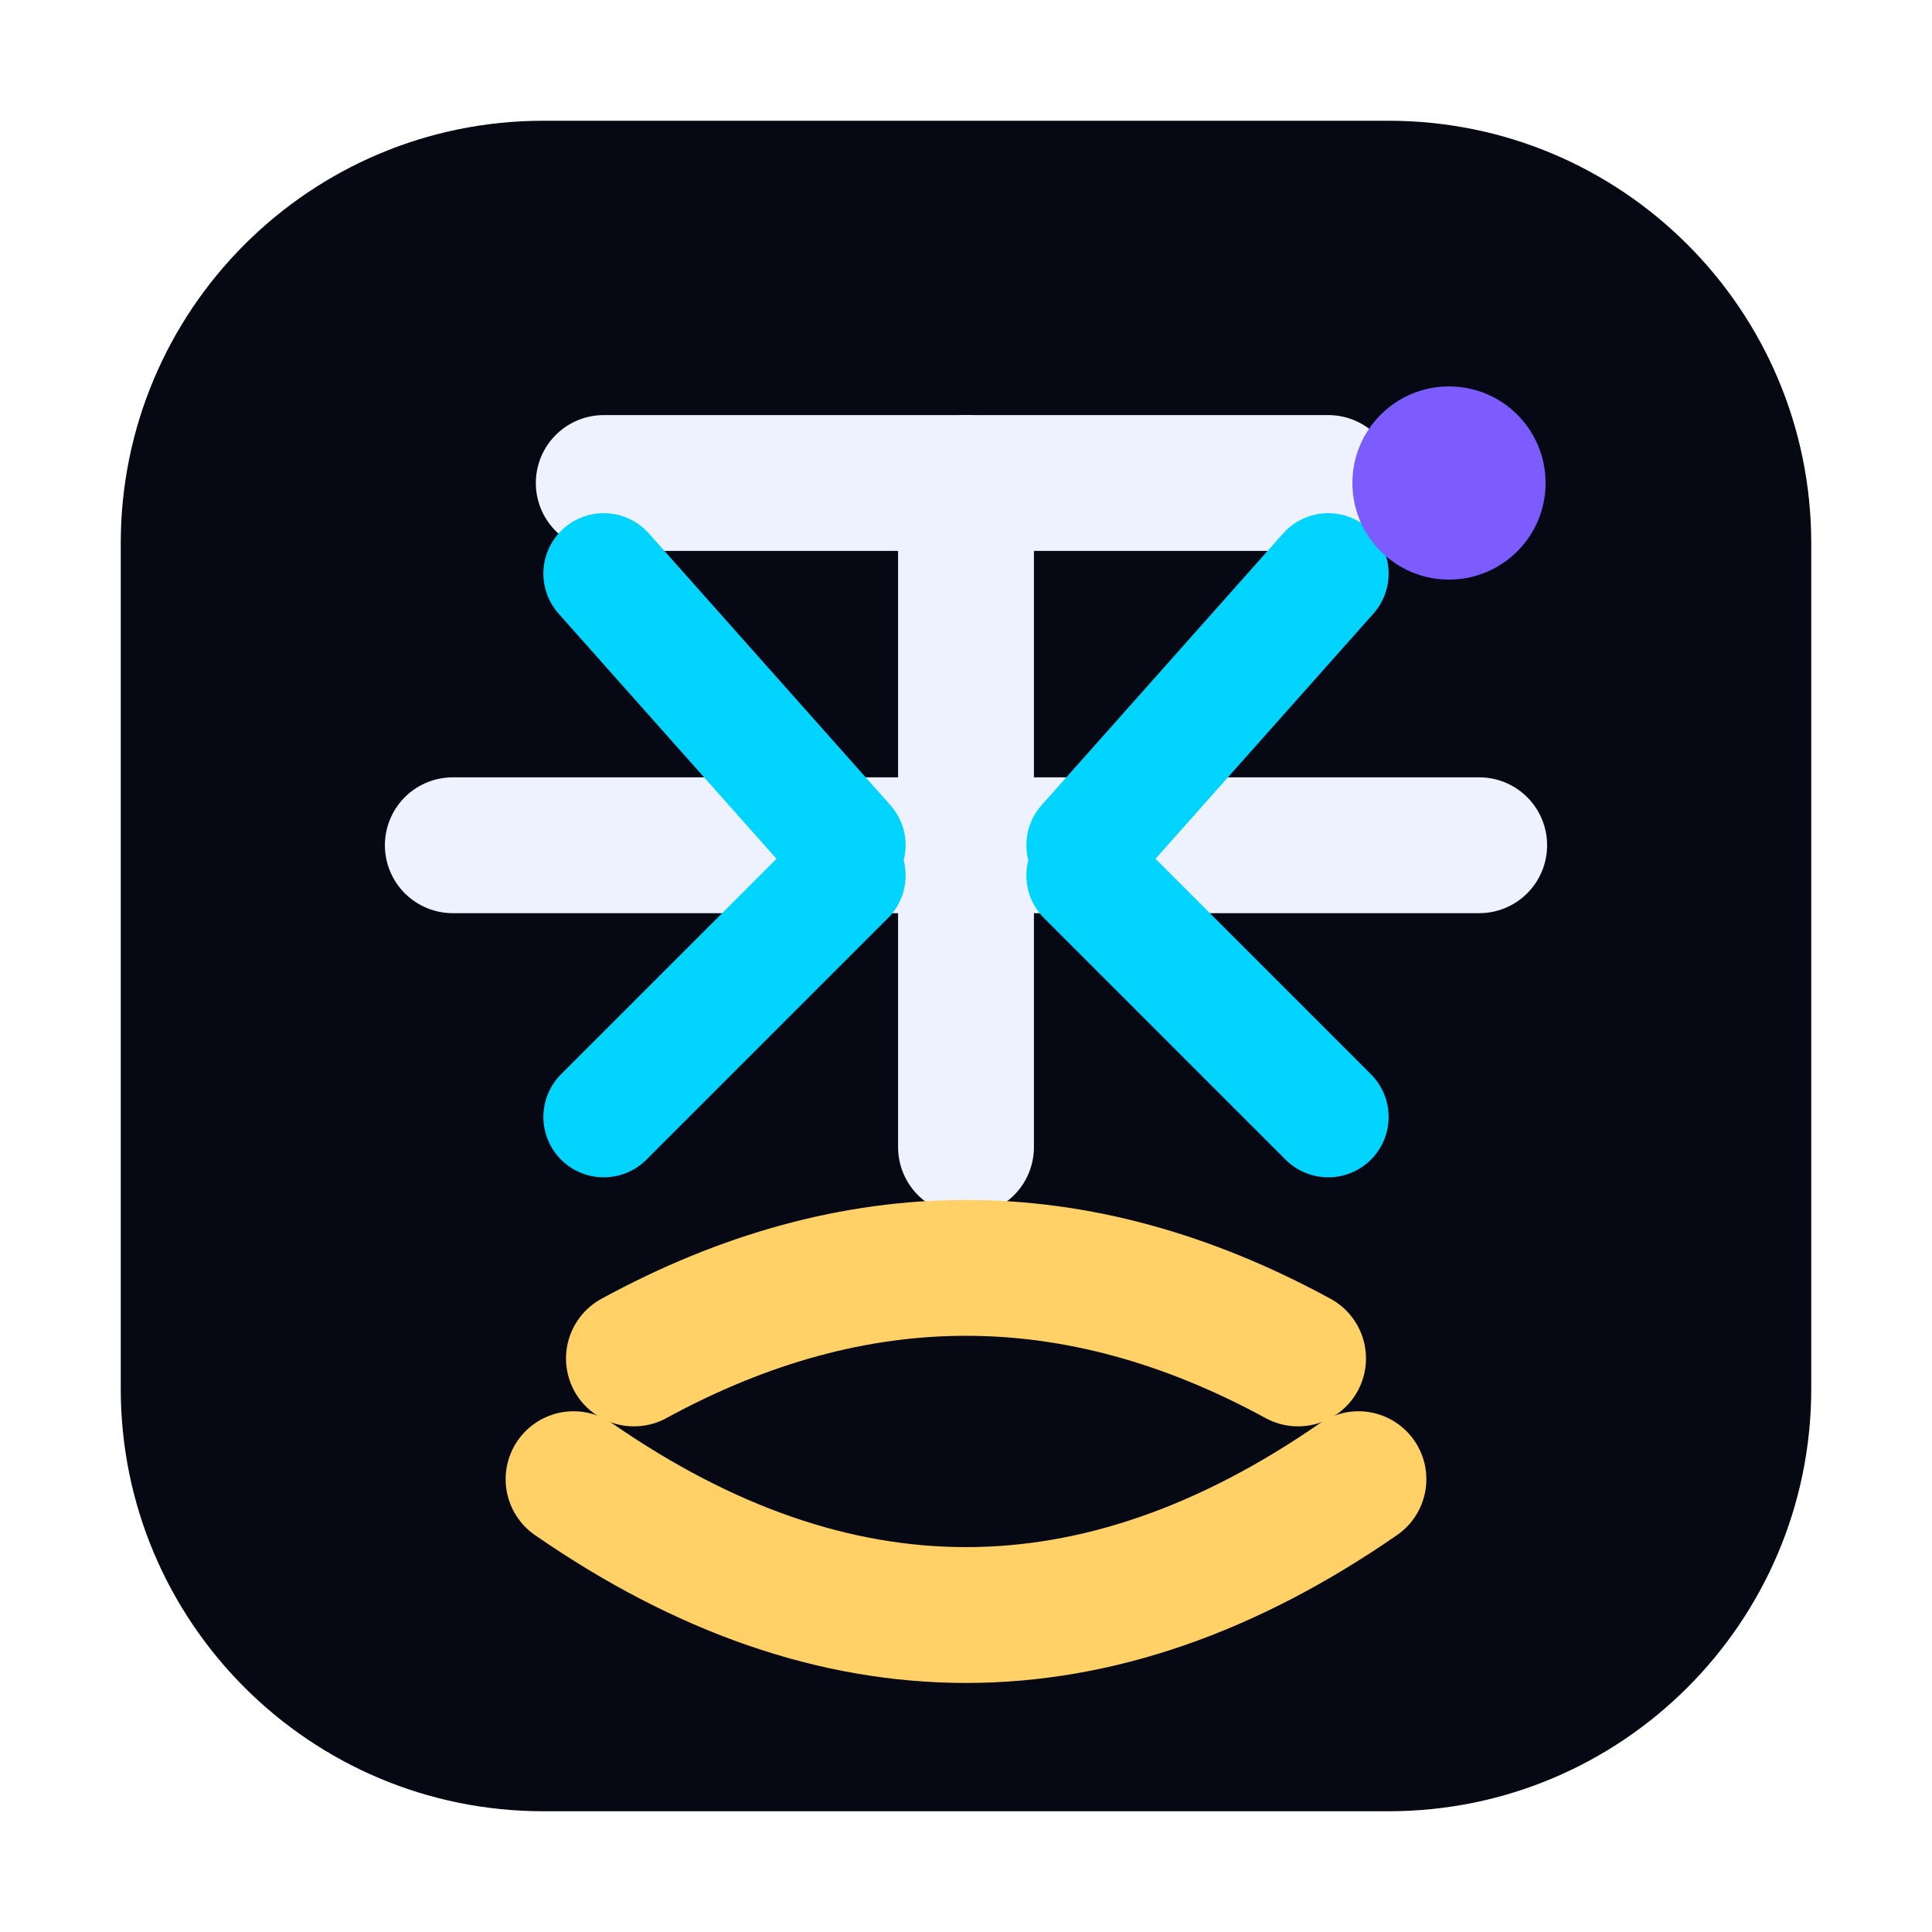
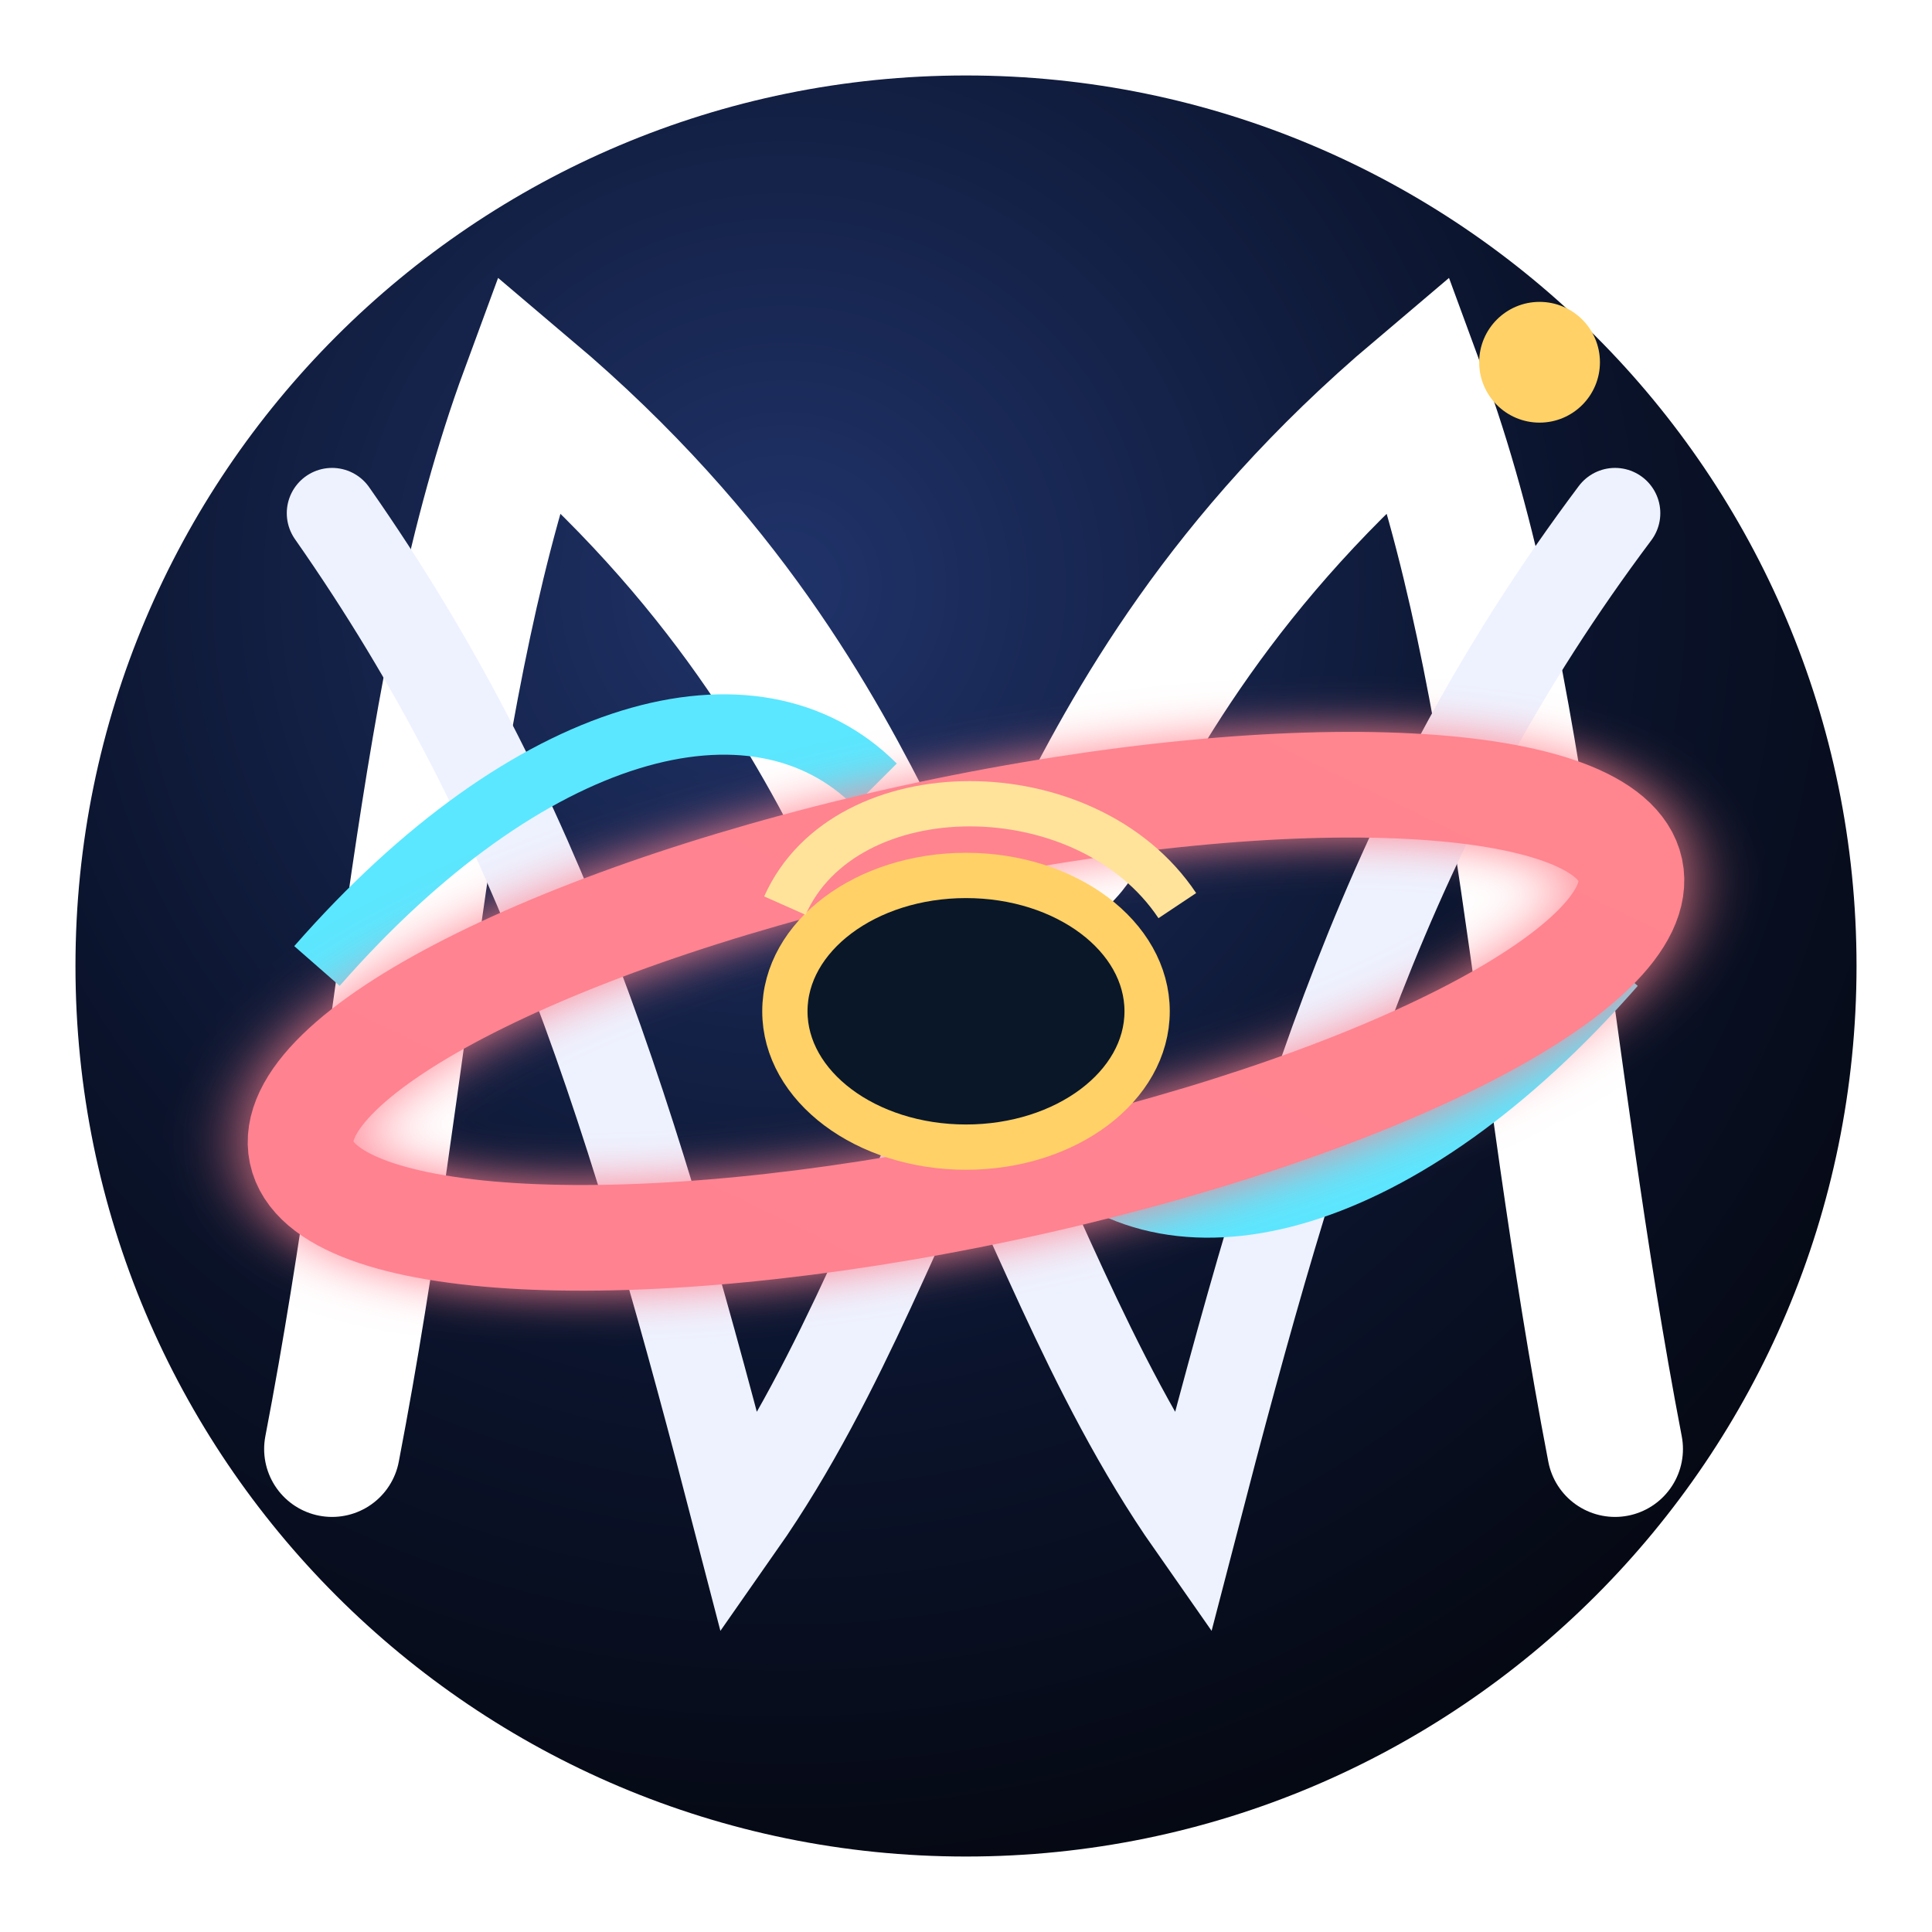
- <svg xmlns="http://www.w3.org/2000/svg" viewBox="0 0 64 64" role="img" aria-label="McWoods Universe monogram">
-   <rect x="4" y="4" width="56" height="56" rx="14" fill="#060913" />
-   <path d="M20 16H44" fill="none" stroke="#eef2ff" stroke-linecap="round" stroke-linejoin="round" stroke-width="4.5" />
-   <path d="M32 16V38" fill="none" stroke="#eef2ff" stroke-linecap="round" stroke-linejoin="round" stroke-width="4.5" />
-   <path d="M15 28H49" fill="none" stroke="#eef2ff" stroke-linecap="round" stroke-linejoin="round" stroke-width="4.5" />
-   <path d="M20 19L28 28M44 19L36 28M20 37L28 29M44 37L36 29" fill="none" stroke="#00d4ff" stroke-linecap="round" stroke-linejoin="round" stroke-width="4" />
-   <path d="M21 45Q32 39 43 45" fill="none" stroke="#ffd166" stroke-linecap="round" stroke-linejoin="round" stroke-width="4.5" />
-   <path d="M19 49Q32 58 45 49" fill="none" stroke="#ffd166" stroke-linecap="round" stroke-linejoin="round" stroke-width="4.5" />
-   <circle cx="48" cy="16" r="3.2" fill="#7c5cff" />
+ <svg xmlns="http://www.w3.org/2000/svg" viewBox="0 0 128 128" role="img" aria-label="McWoods Universe monogram">
+   <defs>
+     <radialGradient id="bg" cx="40%" cy="29%" r="79%">
+       <stop stop-color="#20336a" />
+       <stop offset=".55" stop-color="#0b142d" />
+       <stop offset="1" stop-color="#04060d" />
+     </radialGradient>
+     <linearGradient id="mw" x1="19" y1="18" x2="109" y2="110">
+       <stop stop-color="#ffffff" />
+       <stop offset=".36" stop-color="#62edff" />
+       <stop offset=".7" stop-color="#8b70ff" />
+       <stop offset="1" stop-color="#ff75aa" />
+     </linearGradient>
+     <linearGradient id="disk" x1="18" y1="80" x2="110" y2="49">
+       <stop stop-color="#ff6b9d" />
+       <stop offset=".38" stop-color="#ffd166" />
+       <stop offset=".72" stop-color="#66eaff" />
+       <stop offset="1" stop-color="#8b70ff" />
+     </linearGradient>
+     <filter id="glow">
+       <feGaussianBlur stdDeviation="2" result="b" />
+       <feMerge>
+         <feMergeNode in="b" />
+         <feMergeNode in="SourceGraphic" />
+       </feMerge>
+     </filter>
+   </defs>
+   <circle cx="64" cy="64" r="59" fill="url(#bg)" />
+   <path d="M22 96C27 70 28 45 35 26C48 37 54 48 58 56C60 60 68 60 71 56C75 48 81 37 94 26C101 45 102 70 107 96" fill="none" stroke="url(#mw)" stroke-linecap="round" stroke-width="9" />
+   <path d="M22 34C36 54 42 74 49 101C56 91 60 79 64 72C68 79 72 91 79 101C86 74 92 54 107 34" fill="none" stroke="#eef2ff" stroke-linecap="round" stroke-width="6" />
+   <path d="M21 64C35 48 50 44 58 52M107 64C93 80 78 84 70 76" fill="none" stroke="#5be7ff" stroke-width="4" />
+   <ellipse cx="64" cy="67" rx="45" ry="12" fill="none" stroke="url(#disk)" stroke-width="7" transform="rotate(-12 64 67)" filter="url(#glow)" />
+   <ellipse cx="64" cy="67" rx="12" ry="9" fill="#0a1729" stroke="#ffd166" stroke-width="3" />
+   <path d="M52 60C56 51 72 51 78 60" fill="none" stroke="#ffe39a" stroke-width="3" />
+   <circle cx="102" cy="24" r="4" fill="#ffd166" />
</svg>
